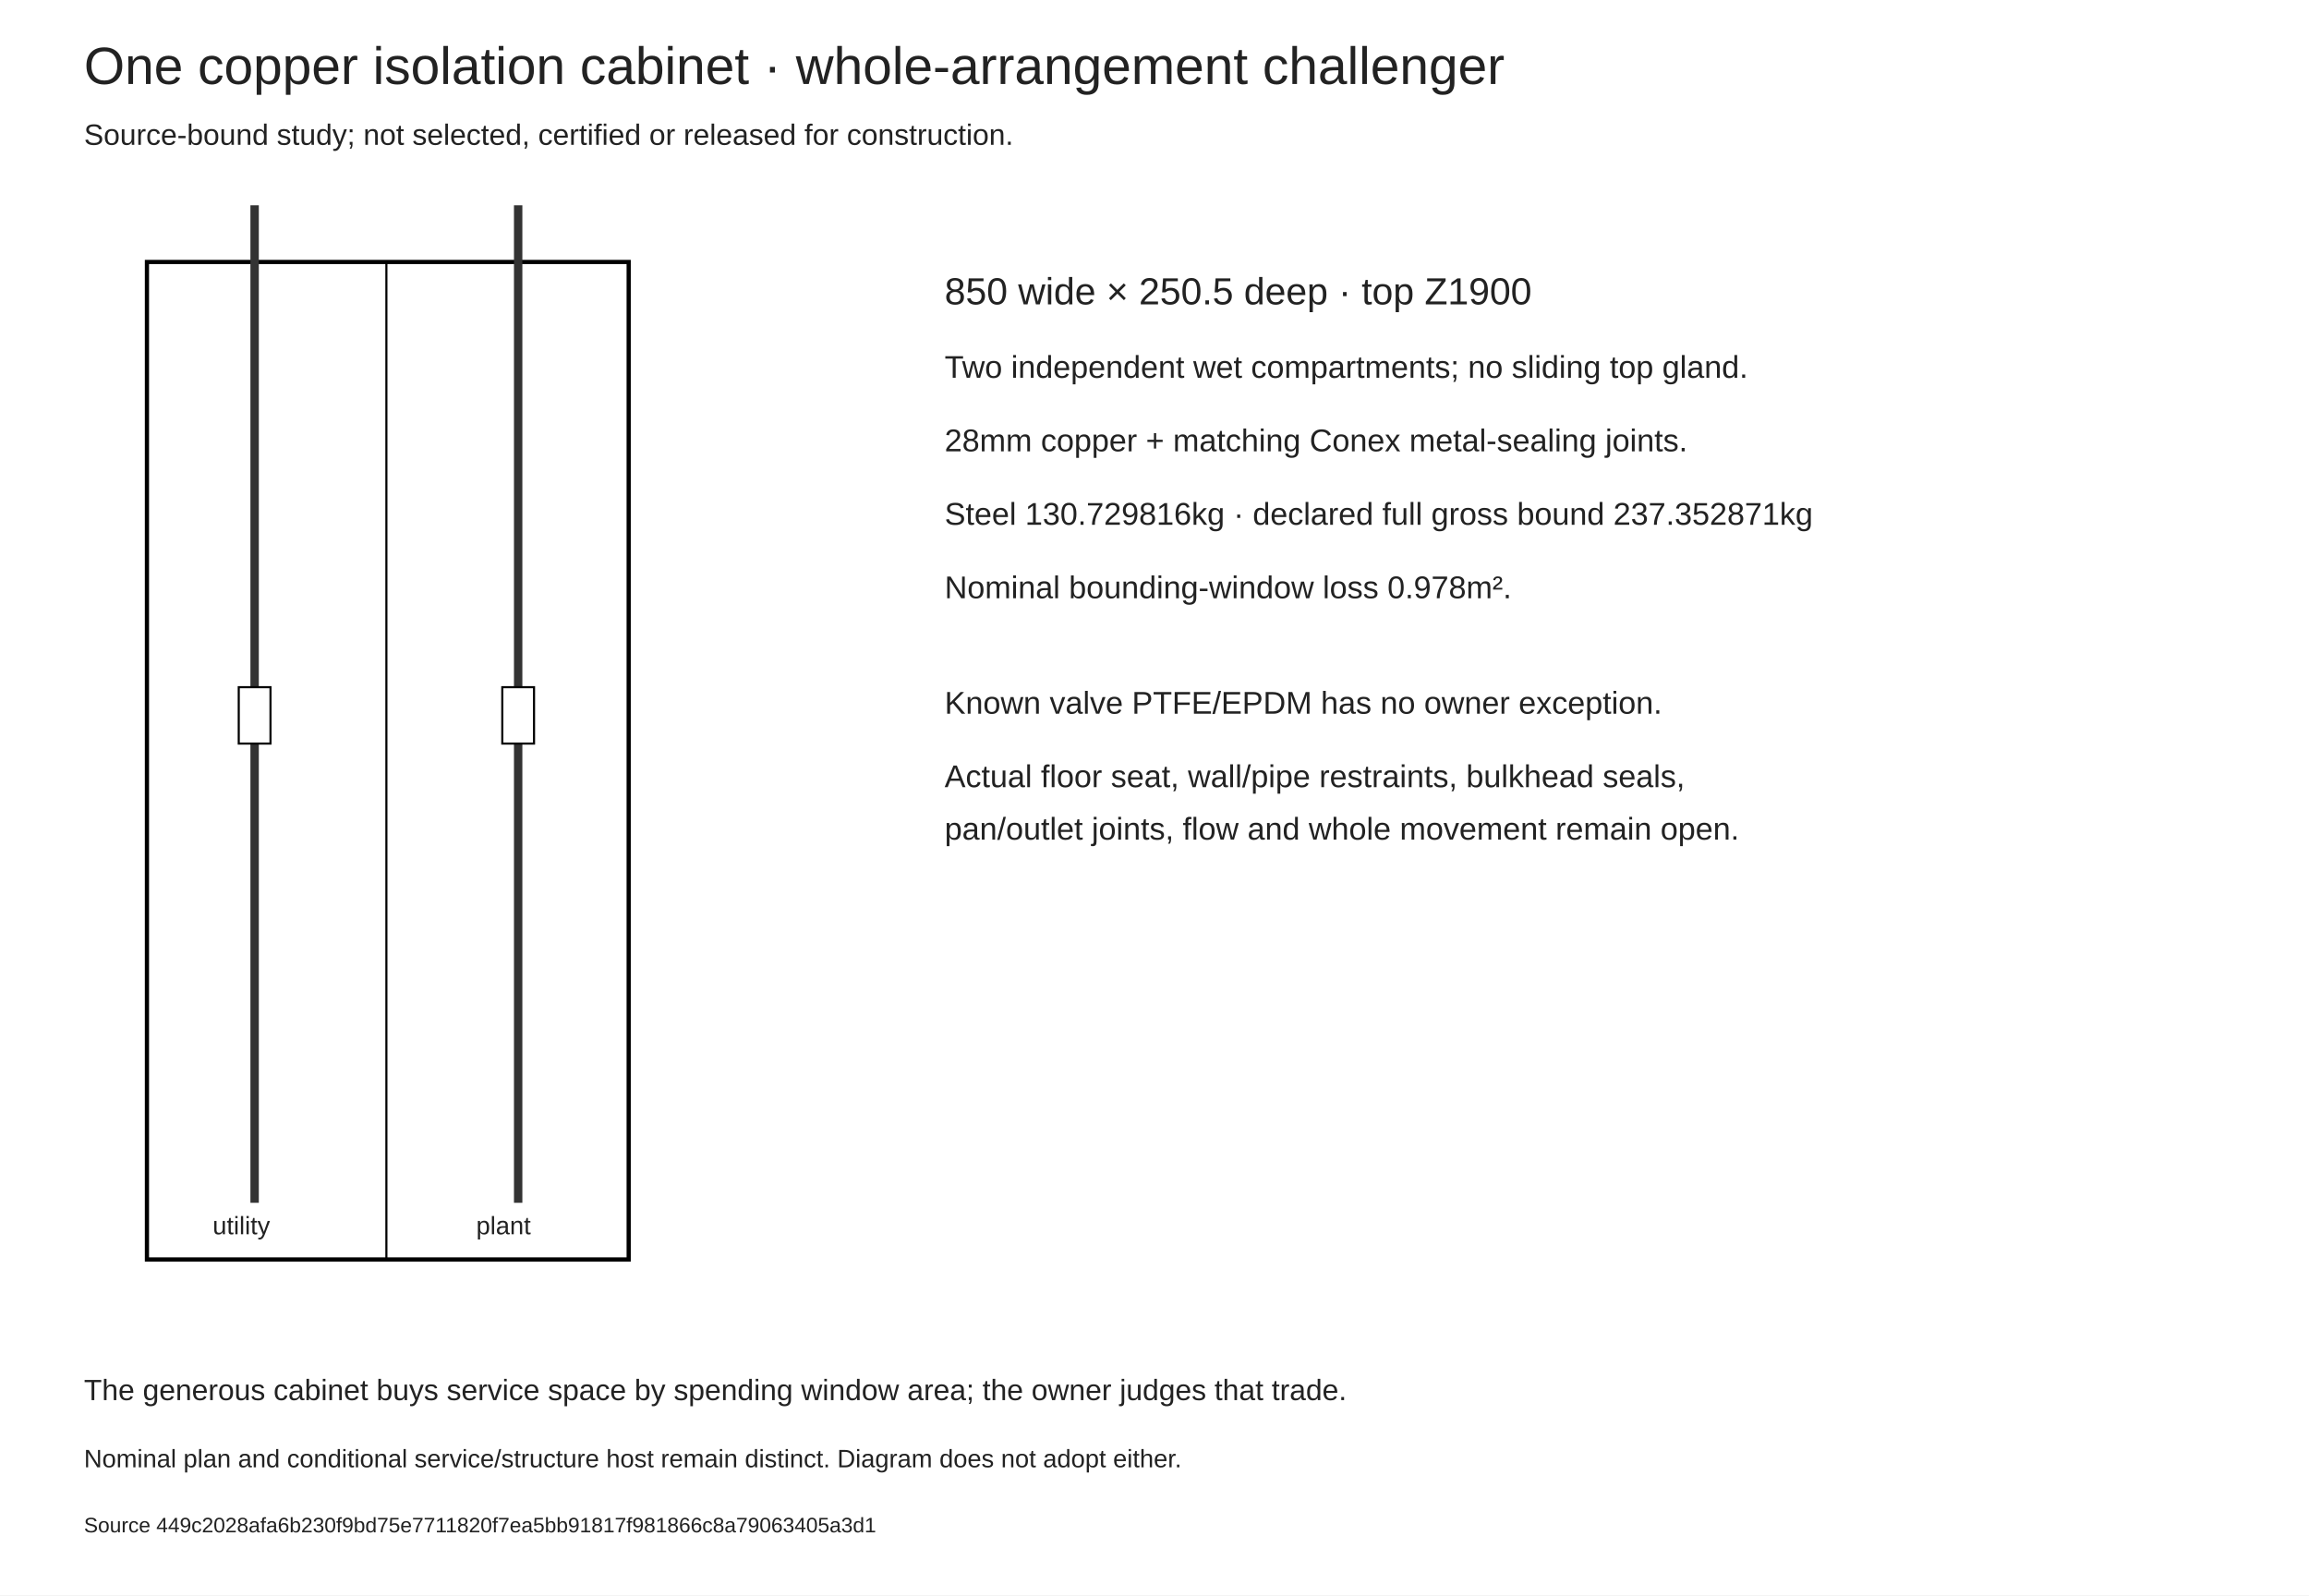
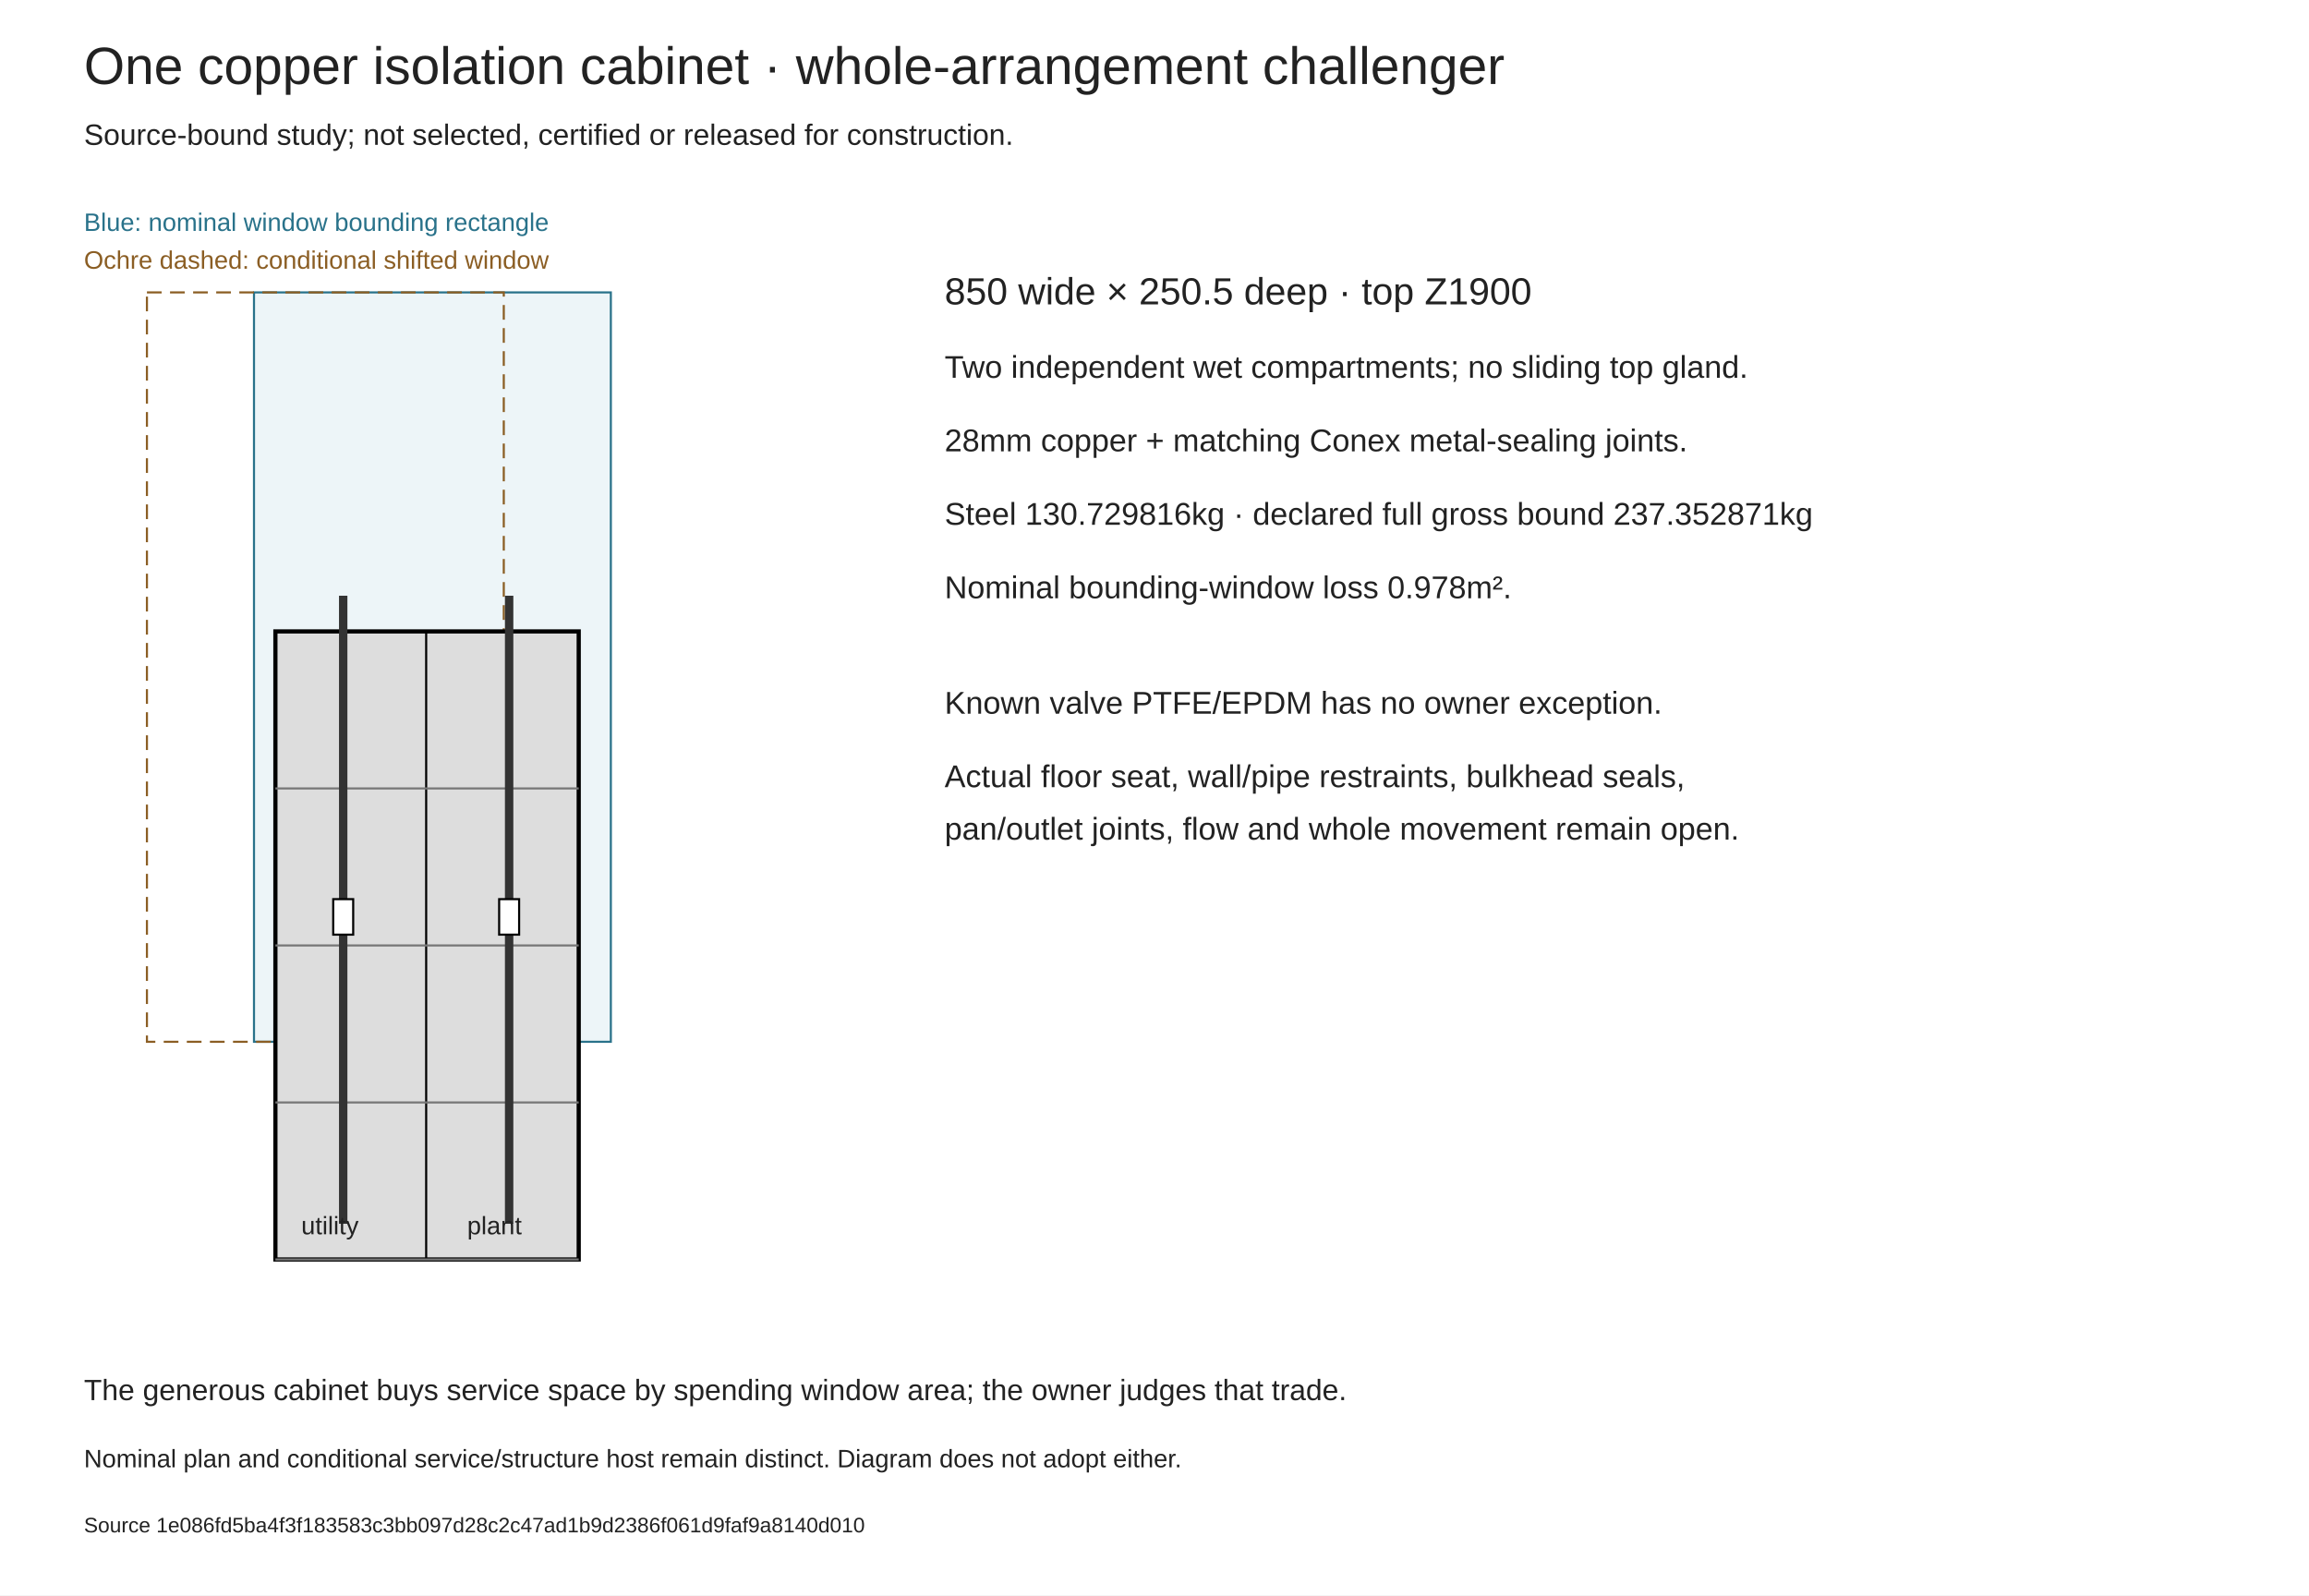
<svg xmlns="http://www.w3.org/2000/svg" width="1100" height="760" viewBox="0 0 1100 760">
  <rect width="1100" height="760" fill="white" />
  <g font-family="Arial,sans-serif" fill="#222">
    <text x="40" y="40" font-size="25">One copper isolation cabinet · whole-arrangement challenger</text>
    <text x="40" y="69" font-size="14">Source-bound study; not selected, certified or released for construction.</text>
-     <rect x="70" y="124.8" width="229.5" height="475.2" fill="none" stroke="black" stroke-width="2" />
-     <path d="M184.075 600V124.8" stroke="black" />
-     <path d="M121.3 573V97.8" stroke="#333" stroke-width="4" />
-     <rect x="113.74" y="327.368" width="15.12" height="26.865" fill="white" stroke="black" />
-     <text x="101.3" y="588" font-size="12">utility</text>
-     <path d="M246.85 573V97.8" stroke="#333" stroke-width="4" />
-     <rect x="239.29" y="327.368" width="15.12" height="26.865" fill="white" stroke="black" />
-     <text x="226.85" y="588" font-size="12">plant</text>
+     <rect x="121" y="139.3" width="170" height="357" fill="#edf5f8" stroke="#29728a" stroke-dasharray="none" />
+     <rect x="70" y="139.3" width="170" height="357" fill="none" stroke="#8b5e24" stroke-dasharray="7 4" />
+     <rect x="131.2" y="300.8" width="144.5" height="299.2" fill="#ddd" stroke="black" stroke-width="2" />
+     <path d="M203.025 600V300.8" stroke="black" />
+     <path d="M131.2 600h144.5" stroke="#777" />
+     <path d="M131.2 525.2h144.5" stroke="#777" />
+     <path d="M131.2 450.4h144.5" stroke="#777" />
+     <path d="M131.2 375.6h144.5" stroke="#777" />
+     <path d="M163.5 583V283.8" stroke="#333" stroke-width="4" />
+     <rect x="158.74" y="428.342" width="9.52" height="16.915" fill="white" stroke="black" />
+     <text x="143.5" y="588" font-size="12">utility</text>
+     <path d="M242.55 583V283.8" stroke="#333" stroke-width="4" />
+     <rect x="237.79" y="428.342" width="9.52" height="16.915" fill="white" stroke="black" />
+     <text x="222.55" y="588" font-size="12">plant</text>
+     <text x="40" y="110" font-size="12" fill="#29728a">Blue: nominal window bounding rectangle</text>
+     <text x="40" y="128" font-size="12" fill="#8b5e24">Ochre dashed: conditional shifted window</text>
    <text x="450" y="145" font-size="18">850 wide × 250.5 deep · top Z1900</text>
    <text x="450" y="180" font-size="15">Two independent wet compartments; no sliding top gland.</text>
    <text x="450" y="215" font-size="15">28mm copper + matching Conex metal-sealing joints.</text>
    <text x="450" y="250" font-size="15">Steel 130.729816kg · declared full gross bound 237.352871kg</text>
    <text x="450" y="285" font-size="15">Nominal bounding-window loss 0.978m².</text>
    <text x="450" y="340" font-size="15">Known valve PTFE/EPDM has no owner exception.</text>
    <text x="450" y="375" font-size="15">Actual floor seat, wall/pipe restraints, bulkhead seals,</text>
    <text x="450" y="400" font-size="15">pan/outlet joints, flow and whole movement remain open.</text>
    <text x="40" y="667" font-size="14">The generous cabinet buys service space by spending window area; the owner judges that trade.</text>
    <text x="40" y="699" font-size="12">Nominal plan and conditional service/structure host remain distinct. Diagram does not adopt either.</text>
-     <text x="40" y="730" font-size="10">Source 449c2028afa6b230f9bd75e7711820f7ea5bb91817f981866c8a79063405a3d1</text>
+     <text x="40" y="730" font-size="10">Source 1e086fd5ba4f3f183583c3bb097d28c2c47ad1b9d2386f061d9faf9a8140d010</text>
  </g>
</svg>
